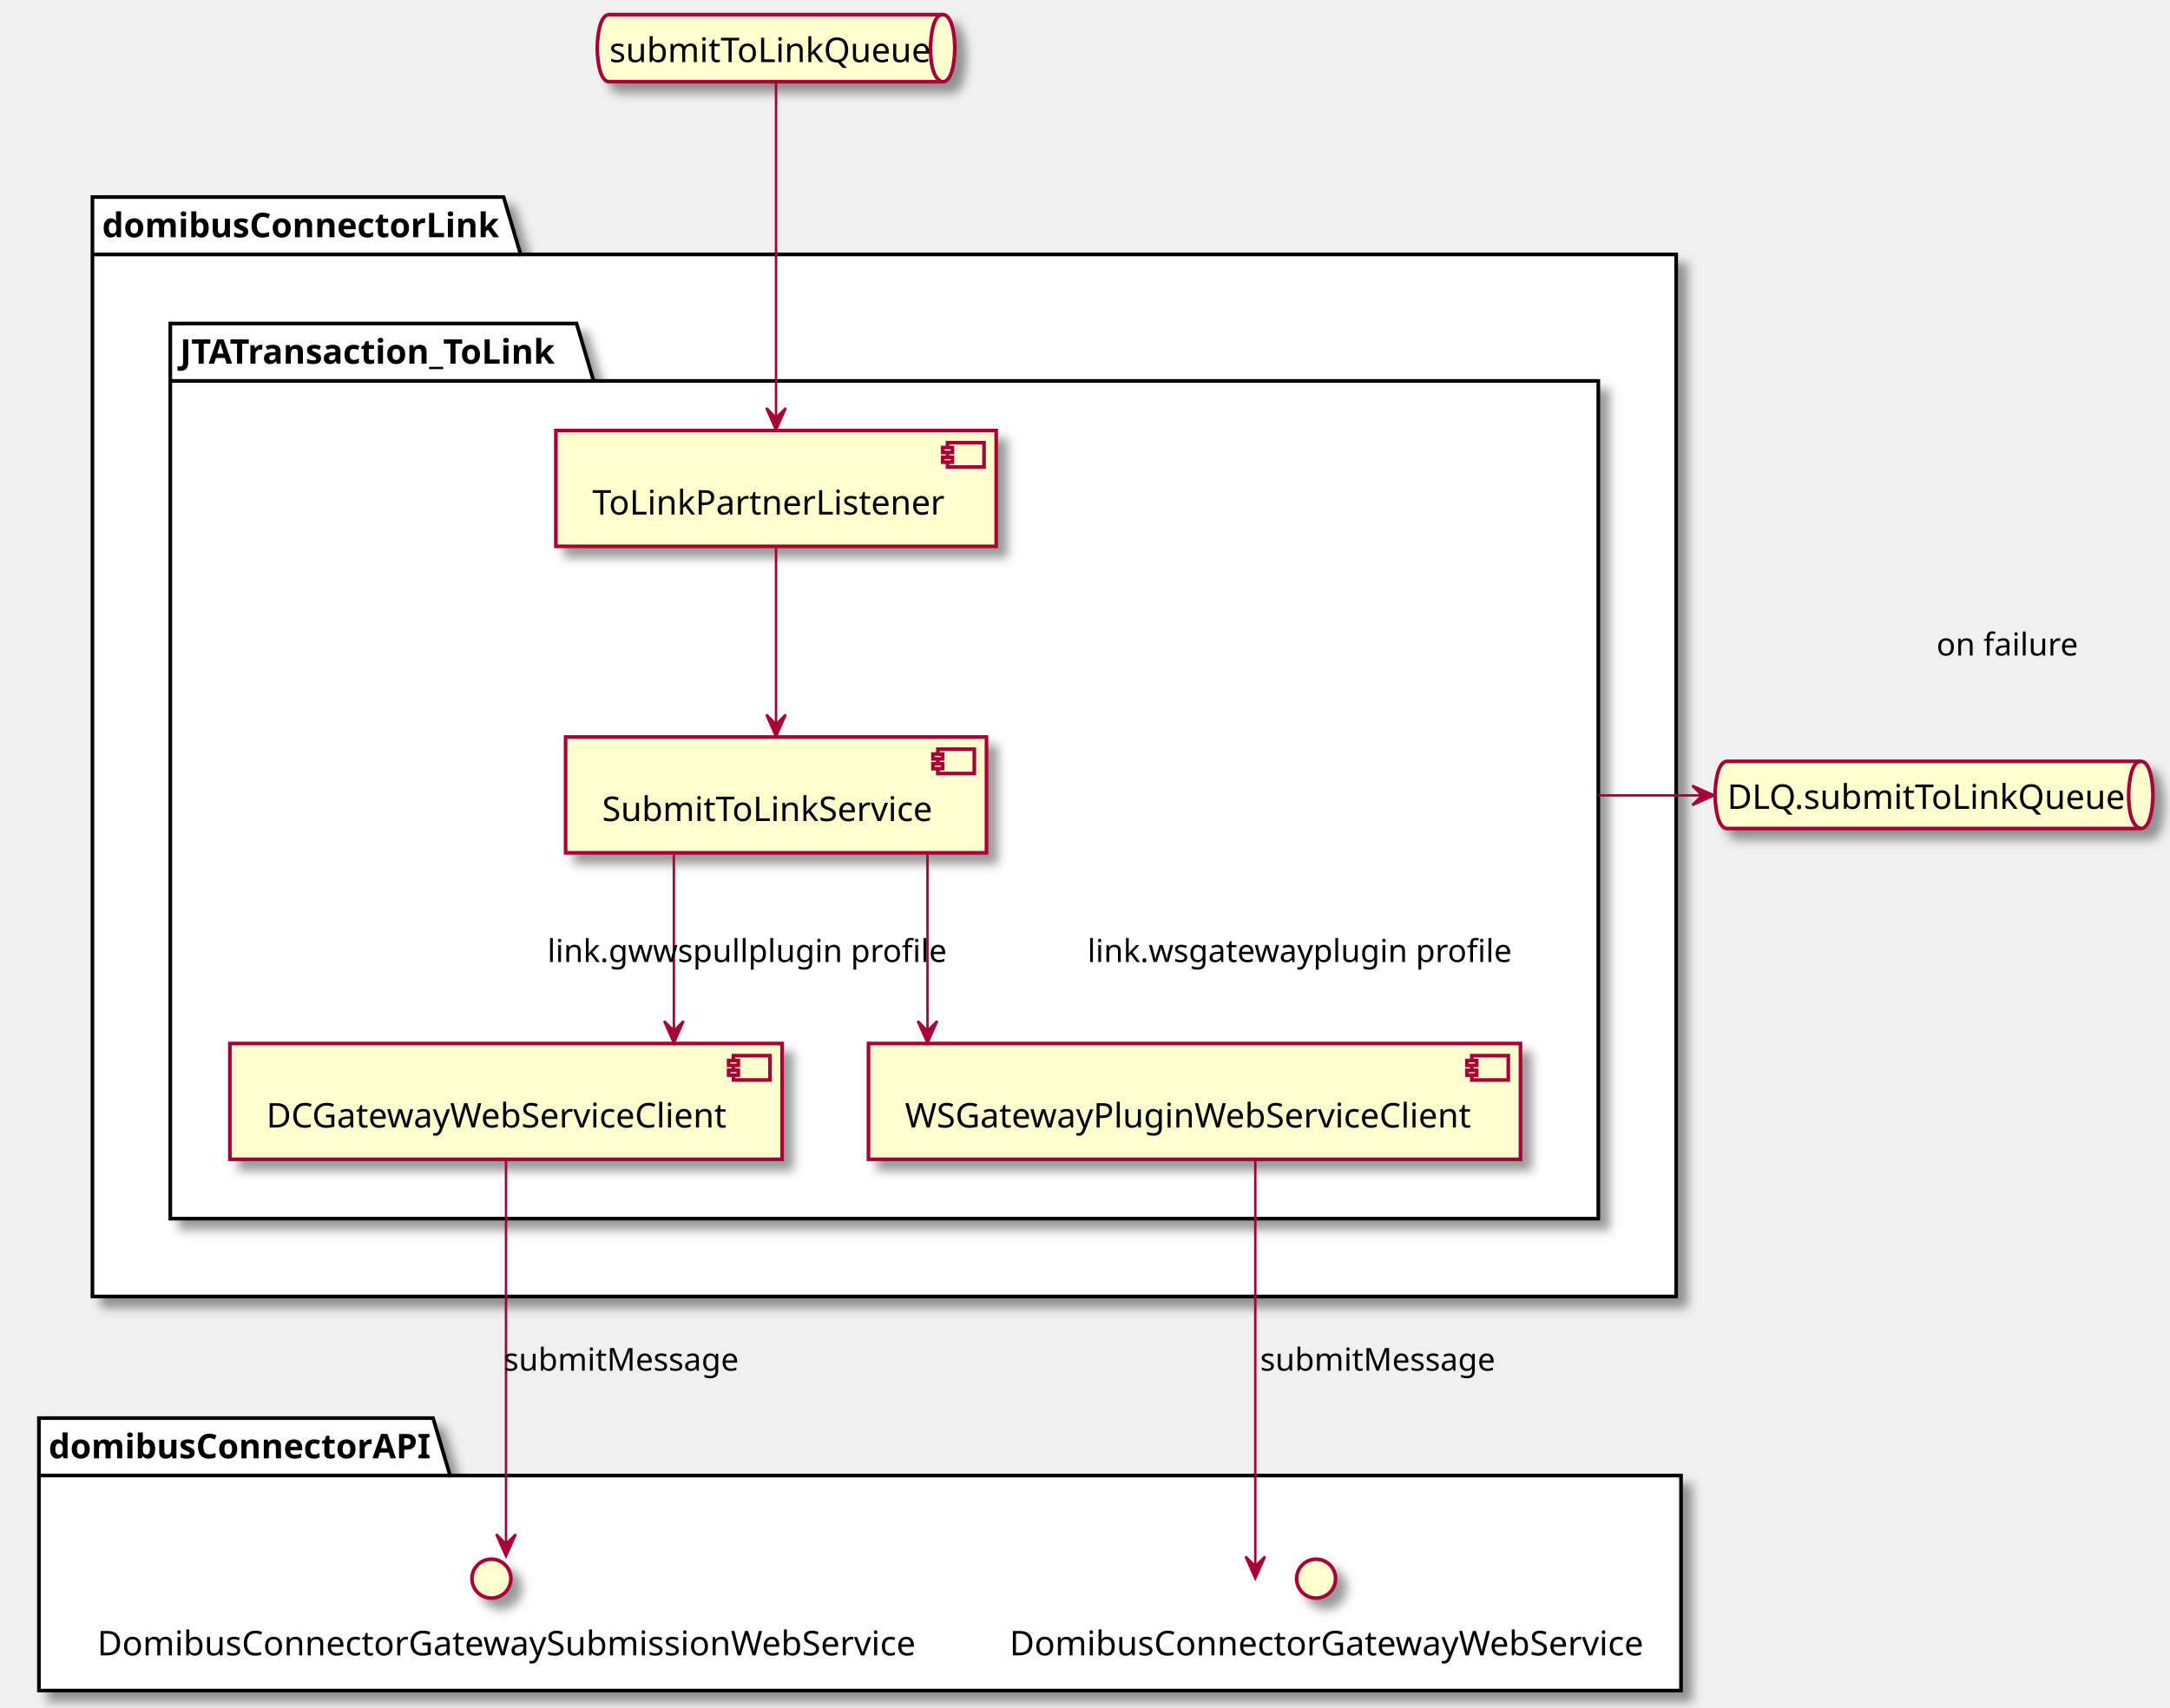
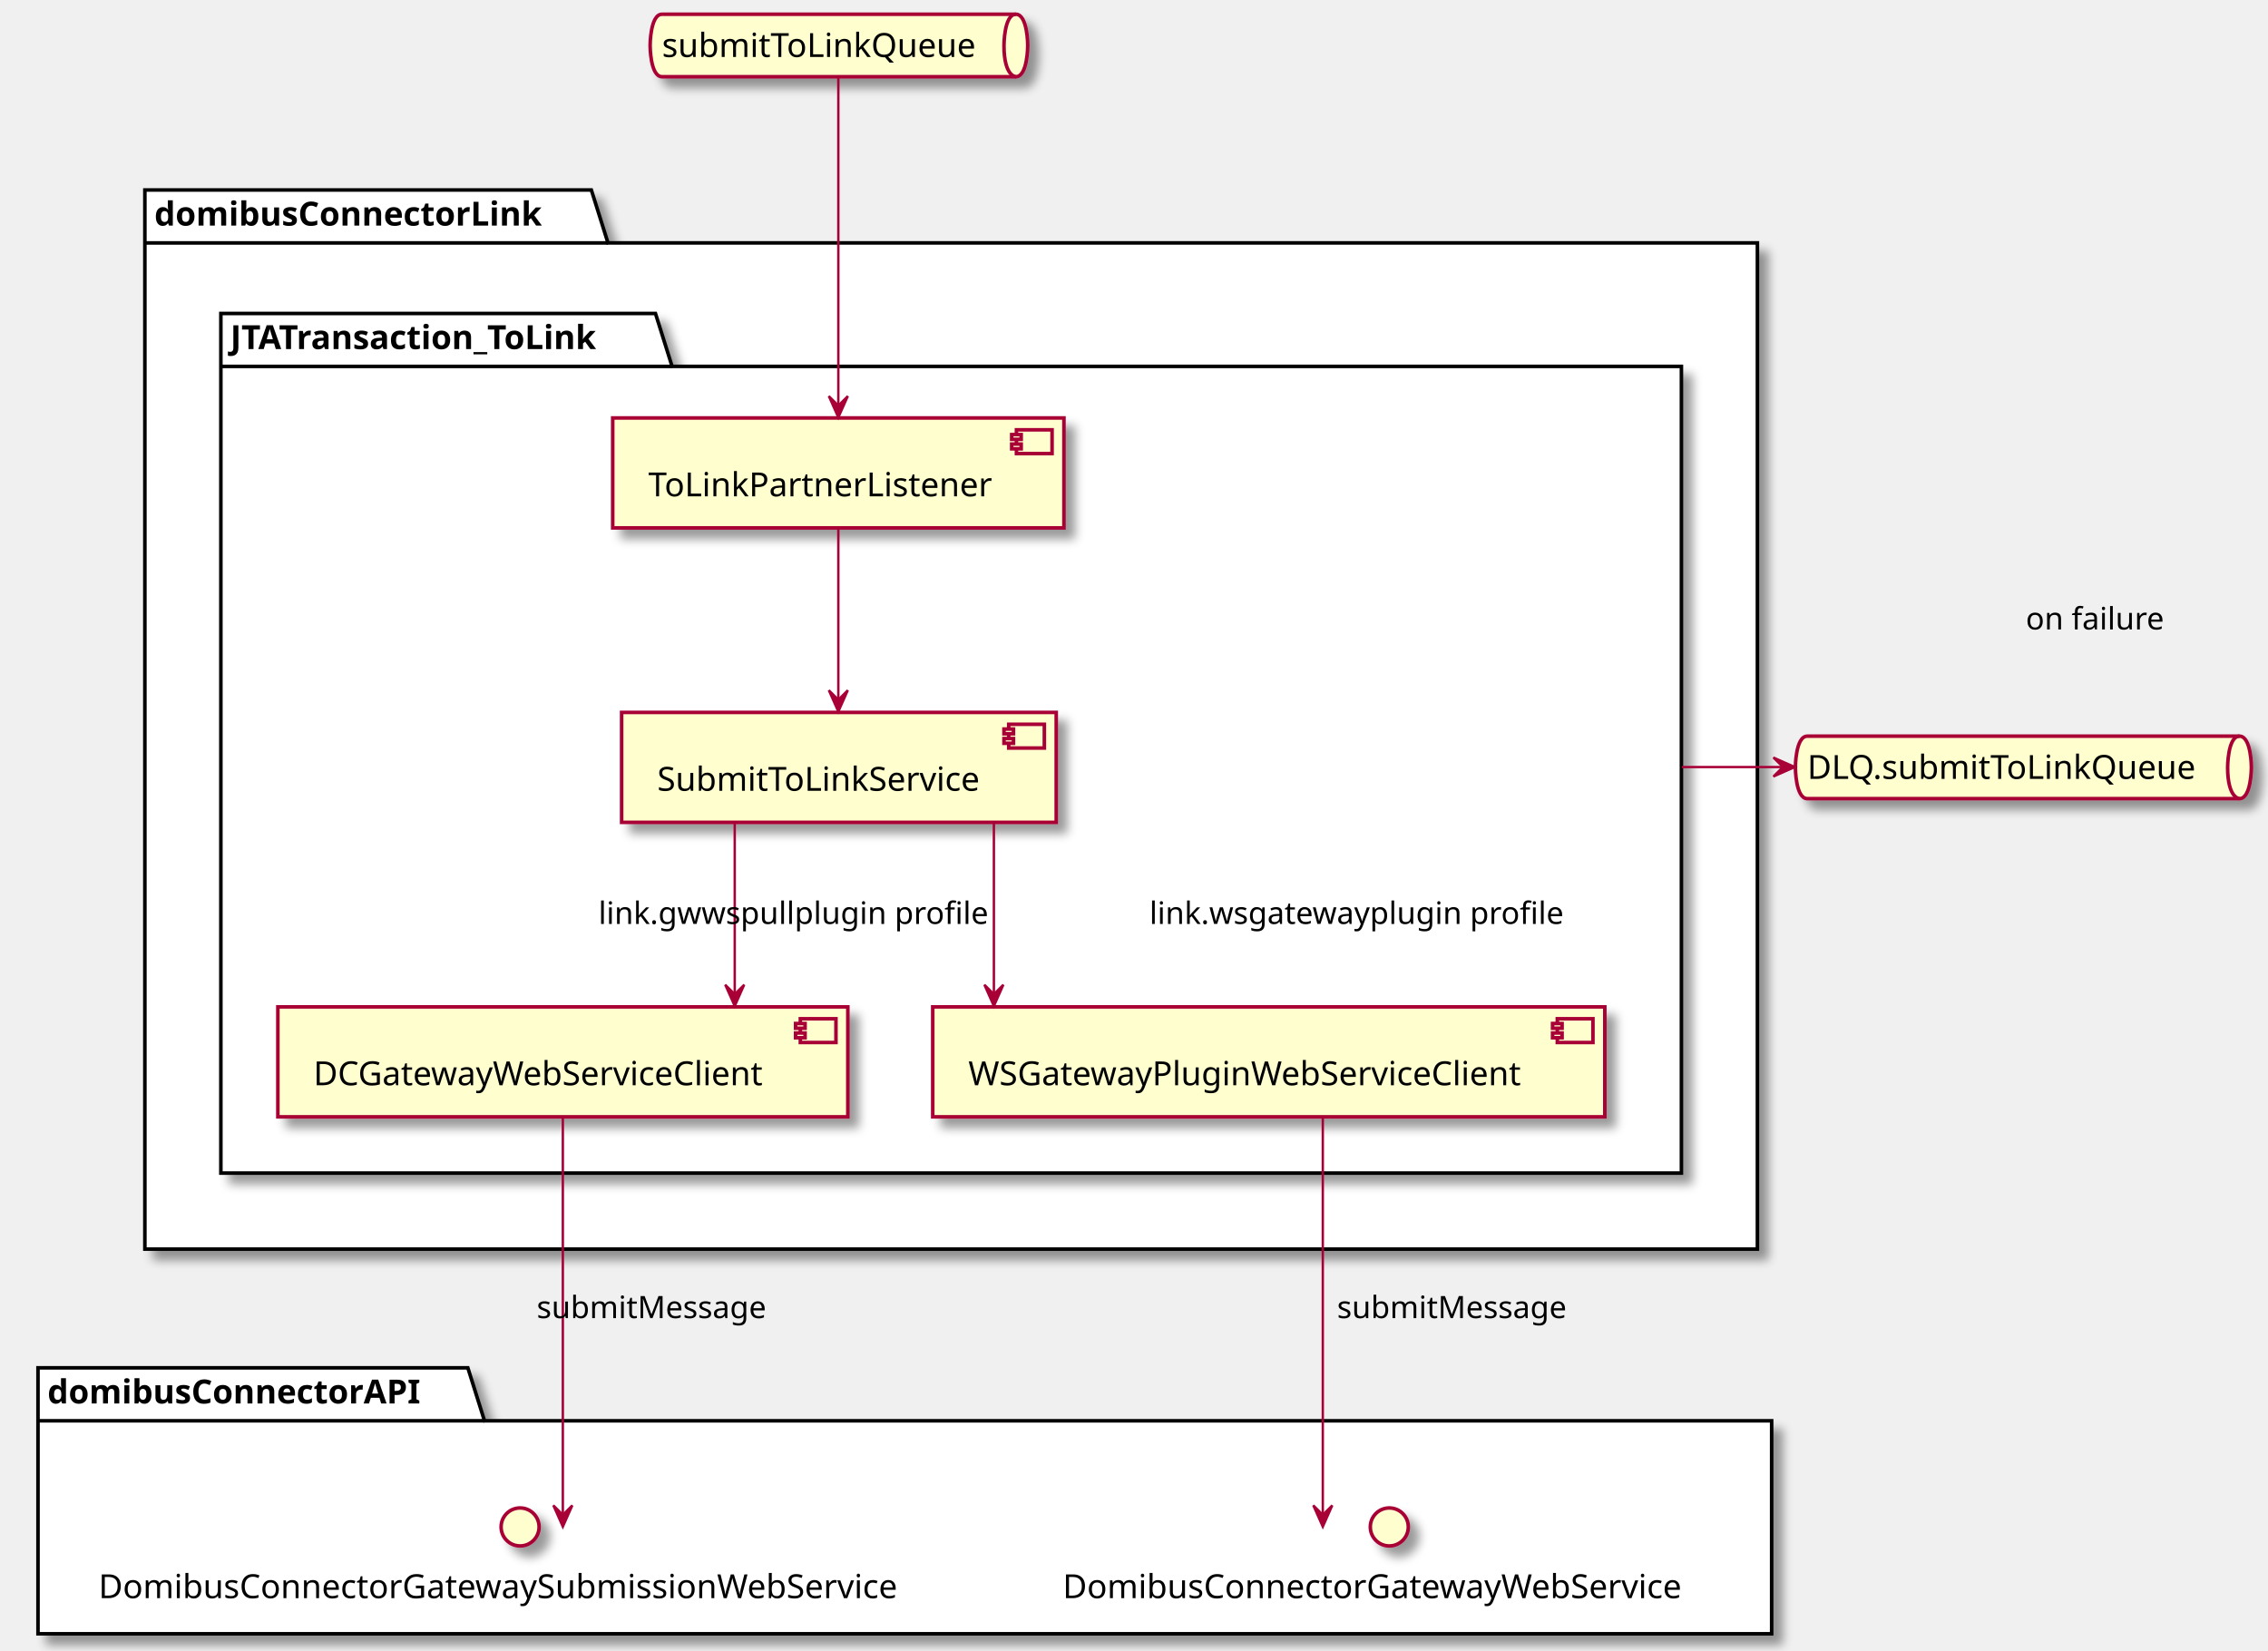
- <svg xmlns="http://www.w3.org/2000/svg" contentScriptType="application/ecmascript" contentStyleType="text/css" height="702px" preserveAspectRatio="none" style="width:892px;height:702px;background:#FFFFFF;" version="1.1" viewBox="0 0 892 702" width="892px" zoomAndPan="magnify">
+ <svg xmlns="http://www.w3.org/2000/svg" contentScriptType="application/ecmascript" contentStyleType="text/css" height="695px" preserveAspectRatio="none" style="width:955px;height:695px;background:#FFFFFF;" version="1.1" viewBox="0 0 955 695" width="955px" zoomAndPan="magnify">
  <defs>
    <filter height="300%" id="f12kzlxmuvd8tz" width="300%" x="-1" y="-1">
      <feGaussianBlur result="blurOut" stdDeviation="2.0" />
      <feColorMatrix in="blurOut" result="blurOut2" type="matrix" values="0 0 0 0 0 0 0 0 0 0 0 0 0 0 0 0 0 0 .4 0" />
      <feOffset dx="4.0" dy="4.0" in="blurOut2" result="blurOut3" />
      <feBlend in="SourceGraphic" in2="blurOut3" mode="normal" />
    </filter>
  </defs>
  <g>
-     <polygon fill="#FFFFFF" filter="url(#f12kzlxmuvd8tz)" points="16,583,178,583,185,606.609,691,606.609,691,695,16,695,16,583" style="stroke:#000000;stroke-width:1.5;" />
-     <line style="stroke:#000000;stroke-width:1.5;" x1="16" x2="185" y1="606.609" y2="606.609" />
-     <text fill="#000000" font-family="sans-serif" font-size="14" font-weight="bold" lengthAdjust="spacing" textLength="156" x="20" y="599.533">domibusConnectorAPI</text>
-     <polygon fill="#FFFFFF" filter="url(#f12kzlxmuvd8tz)" points="38,81,207,81,214,104.609,689,104.609,689,533,38,533,38,81" style="stroke:#000000;stroke-width:1.5;" />
-     <line style="stroke:#000000;stroke-width:1.5;" x1="38" x2="214" y1="104.609" y2="104.609" />
-     <text fill="#000000" font-family="sans-serif" font-size="14" font-weight="bold" lengthAdjust="spacing" textLength="163" x="42" y="97.533">domibusConnectorLink</text>
-     <polygon fill="#FFFFFF" filter="url(#f12kzlxmuvd8tz)" points="70,133,237,133,244,156.609,657,156.609,657,501,70,501,70,133" style="stroke:#000000;stroke-width:1.5;" />
-     <line style="stroke:#000000;stroke-width:1.5;" x1="70" x2="244" y1="156.609" y2="156.609" />
-     <text fill="#000000" font-family="sans-serif" font-size="14" font-weight="bold" lengthAdjust="spacing" textLength="161" x="74" y="149.533">JTATransaction_ToLink</text>
-     <ellipse cx="202" cy="649" fill="#FEFECE" filter="url(#f12kzlxmuvd8tz)" rx="8" ry="8" style="stroke:#A80036;stroke-width:1.5;" />
-     <text fill="#000000" font-family="sans-serif" font-size="14" lengthAdjust="spacing" textLength="324" x="40" y="680.533">DomibusConnectorGatewaySubmissionWebService</text>
-     <ellipse cx="541" cy="649" fill="#FEFECE" filter="url(#f12kzlxmuvd8tz)" rx="8" ry="8" style="stroke:#A80036;stroke-width:1.5;" />
-     <text fill="#000000" font-family="sans-serif" font-size="14" lengthAdjust="spacing" textLength="252" x="415" y="680.533">DomibusConnectorGatewayWebService</text>
-     <rect fill="#FEFECE" filter="url(#f12kzlxmuvd8tz)" height="47.609" style="stroke:#A80036;stroke-width:1.5;" width="181" x="228.5" y="177" />
-     <rect fill="#FEFECE" height="10" style="stroke:#A80036;stroke-width:1.5;" width="15" x="389.5" y="182" />
-     <rect fill="#FEFECE" height="2" style="stroke:#A80036;stroke-width:1.5;" width="4" x="387.5" y="184" />
-     <rect fill="#FEFECE" height="2" style="stroke:#A80036;stroke-width:1.5;" width="4" x="387.5" y="188" />
-     <text fill="#000000" font-family="sans-serif" font-size="14" lengthAdjust="spacing" textLength="141" x="243.5" y="211.533">ToLinkPartnerListener</text>
-     <rect fill="#FEFECE" filter="url(#f12kzlxmuvd8tz)" height="47.609" style="stroke:#A80036;stroke-width:1.5;" width="173" x="232.5" y="303" />
-     <rect fill="#FEFECE" height="10" style="stroke:#A80036;stroke-width:1.5;" width="15" x="385.5" y="308" />
-     <rect fill="#FEFECE" height="2" style="stroke:#A80036;stroke-width:1.5;" width="4" x="383.5" y="310" />
-     <rect fill="#FEFECE" height="2" style="stroke:#A80036;stroke-width:1.5;" width="4" x="383.5" y="314" />
-     <text fill="#000000" font-family="sans-serif" font-size="14" lengthAdjust="spacing" textLength="133" x="247.5" y="337.533">SubmitToLinkService</text>
-     <rect fill="#FEFECE" filter="url(#f12kzlxmuvd8tz)" height="47.609" style="stroke:#A80036;stroke-width:1.5;" width="227" x="94.5" y="429" />
-     <rect fill="#FEFECE" height="10" style="stroke:#A80036;stroke-width:1.5;" width="15" x="301.5" y="434" />
-     <rect fill="#FEFECE" height="2" style="stroke:#A80036;stroke-width:1.5;" width="4" x="299.5" y="436" />
-     <rect fill="#FEFECE" height="2" style="stroke:#A80036;stroke-width:1.5;" width="4" x="299.5" y="440" />
-     <text fill="#000000" font-family="sans-serif" font-size="14" lengthAdjust="spacing" textLength="187" x="109.5" y="463.533">DCGatewayWebServiceClient</text>
-     <rect fill="#FEFECE" filter="url(#f12kzlxmuvd8tz)" height="47.609" style="stroke:#A80036;stroke-width:1.5;" width="268" x="357" y="429" />
-     <rect fill="#FEFECE" height="10" style="stroke:#A80036;stroke-width:1.5;" width="15" x="605" y="434" />
-     <rect fill="#FEFECE" height="2" style="stroke:#A80036;stroke-width:1.5;" width="4" x="603" y="436" />
-     <rect fill="#FEFECE" height="2" style="stroke:#A80036;stroke-width:1.5;" width="4" x="603" y="440" />
-     <text fill="#000000" font-family="sans-serif" font-size="14" lengthAdjust="spacing" textLength="228" x="372" y="463.533">WSGatewayPluginWebServiceClient</text>
-     <path d="M250.5,6 L387.5,6 C392.5,6 392.5,19.805 392.5,19.805 C392.5,19.805 392.5,33.609 387.5,33.609 L250.5,33.609 C245.5,33.609 245.5,19.805 245.5,19.805 C245.5,19.805 245.5,6 250.5,6 " fill="#FEFECE" filter="url(#f12kzlxmuvd8tz)" style="stroke:#A80036;stroke-width:1.5;" />
-     <path d="M387.5,6 C382.5,6 382.5,19.805 382.5,19.805 C382.5,33.609 387.5,33.609 387.5,33.609 " fill="none" style="stroke:#A80036;stroke-width:1.5;" />
-     <text fill="#000000" font-family="sans-serif" font-size="14" lengthAdjust="spacing" textLength="127" x="250.5" y="25.533">submitToLinkQueue</text>
-     <path d="M710,313 L880,313 C885,313 885,326.805 885,326.805 C885,326.805 885,340.609 880,340.609 L710,340.609 C705,340.609 705,326.805 705,326.805 C705,326.805 705,313 710,313 " fill="#FEFECE" filter="url(#f12kzlxmuvd8tz)" style="stroke:#A80036;stroke-width:1.5;" />
-     <path d="M880,313 C875,313 875,326.805 875,326.805 C875,340.609 880,340.609 880,340.609 " fill="none" style="stroke:#A80036;stroke-width:1.5;" />
-     <text fill="#000000" font-family="sans-serif" font-size="14" lengthAdjust="spacing" textLength="160" x="710" y="332.533">DLQ.submitToLinkQueue</text>
-     <path d="M657.131,327 C657.206,327 657.282,327 657.357,327 C657.509,327 657.661,327 657.816,327 C658.124,327 658.438,327 658.758,327 C659.398,327 660.059,327 660.738,327 C662.097,327 663.531,327 665.013,327 C667.979,327 671.142,327 674.305,327 C686.957,327 699.61,327 699.61,327 " fill="none" id="JTATransaction_ToLink-to-DLQ.submitToLinkQueue" style="stroke:#A80036;stroke-width:1.0;" />
-     <polygon fill="#A80036" points="704.61,327,695.61,323,699.61,327,695.61,331,704.61,327" style="stroke:#A80036;stroke-width:1.0;" />
-     <text fill="#000000" font-family="sans-serif" font-size="13" lengthAdjust="spacing" textLength="52" x="796" y="269.495">on failure</text>
-     <path d="M319,34.2 C319,34.2 319,171.74 319,171.74 " fill="none" id="submitToLinkQueue-to-ToLinkPartnerListener" style="stroke:#A80036;stroke-width:1.0;" />
-     <polygon fill="#A80036" points="319,176.74,323,167.74,319,171.74,315,167.74,319,176.74" style="stroke:#A80036;stroke-width:1.0;" />
-     <path d="M319,225.29 C319,225.29 319,297.78 319,297.78 " fill="none" id="ToLinkPartnerListener-to-SubmitToLinkService" style="stroke:#A80036;stroke-width:1.0;" />
-     <polygon fill="#A80036" points="319,302.78,323,293.78,319,297.78,315,293.78,319,302.78" style="stroke:#A80036;stroke-width:1.0;" />
-     <path d="M277,351.29 C277,351.29 277,423.78 277,423.78 " fill="none" id="SubmitToLinkService-to-DCGatewayWebServiceClient" style="stroke:#A80036;stroke-width:1.0;" />
-     <polygon fill="#A80036" points="277,428.78,281,419.78,277,423.78,273,419.78,277,428.78" style="stroke:#A80036;stroke-width:1.0;" />
-     <text fill="#000000" font-family="sans-serif" font-size="13" lengthAdjust="spacing" textLength="148" x="225" y="395.495">link.gwwspullplugin profile</text>
-     <path d="M381.25,351.29 C381.25,351.29 381.25,423.78 381.25,423.78 " fill="none" id="SubmitToLinkService-to-WSGatewayPluginWebServiceClient" style="stroke:#A80036;stroke-width:1.0;" />
-     <polygon fill="#A80036" points="381.25,428.78,385.25,419.78,381.25,423.78,377.25,419.78,381.25,428.78" style="stroke:#A80036;stroke-width:1.0;" />
-     <text fill="#000000" font-family="sans-serif" font-size="13" lengthAdjust="spacing" textLength="160" x="447" y="395.495">link.wsgatewayplugin profile</text>
-     <path d="M208,477.03 C208,477.03 208,634.76 208,634.76 " fill="none" id="DCGatewayWebServiceClient-to-DomibusConnectorGatewaySubmissionWebService" style="stroke:#A80036;stroke-width:1.0;" />
-     <polygon fill="#A80036" points="208,639.76,212,630.76,208,634.76,204,630.76,208,639.76" style="stroke:#A80036;stroke-width:1.0;" />
-     <text fill="#000000" font-family="sans-serif" font-size="13" lengthAdjust="spacing" textLength="92" x="207" y="563.495">submitMessage</text>
-     <path d="M516,477.03 C516,477.03 516,643.91 516,643.91 " fill="none" id="WSGatewayPluginWebServiceClient-to-DomibusConnectorGatewayWebService" style="stroke:#A80036;stroke-width:1.0;" />
-     <polygon fill="#A80036" points="516,648.91,520,639.91,516,643.91,512,639.91,516,648.91" style="stroke:#A80036;stroke-width:1.0;" />
-     <text fill="#000000" font-family="sans-serif" font-size="13" lengthAdjust="spacing" textLength="92" x="518" y="563.495">submitMessage</text>
+     <polygon fill="#FFFFFF" filter="url(#f12kzlxmuvd8tz)" points="16,576,197,576,204,598.297,746,598.297,746,688,16,688,16,576" style="stroke:#000000;stroke-width:1.5;" />
+     <line style="stroke:#000000;stroke-width:1.5;" x1="16" x2="204" y1="598.297" y2="598.297" />
+     <text fill="#000000" font-family="sans-serif" font-size="14" font-weight="bold" lengthAdjust="spacing" textLength="175" x="20" y="590.995">domibusConnectorAPI</text>
+     <polygon fill="#FFFFFF" filter="url(#f12kzlxmuvd8tz)" points="61,80,249,80,256,102.297,740,102.297,740,526,61,526,61,80" style="stroke:#000000;stroke-width:1.5;" />
+     <line style="stroke:#000000;stroke-width:1.5;" x1="61" x2="256" y1="102.297" y2="102.297" />
+     <text fill="#000000" font-family="sans-serif" font-size="14" font-weight="bold" lengthAdjust="spacing" textLength="182" x="65" y="94.995">domibusConnectorLink</text>
+     <polygon fill="#FFFFFF" filter="url(#f12kzlxmuvd8tz)" points="93,132,276,132,283,154.297,708,154.297,708,494,93,494,93,132" style="stroke:#000000;stroke-width:1.5;" />
+     <line style="stroke:#000000;stroke-width:1.5;" x1="93" x2="283" y1="154.297" y2="154.297" />
+     <text fill="#000000" font-family="sans-serif" font-size="14" font-weight="bold" lengthAdjust="spacing" textLength="177" x="97" y="146.995">JTATransaction_ToLink</text>
+     <ellipse cx="219" cy="643" fill="#FEFECE" filter="url(#f12kzlxmuvd8tz)" rx="8" ry="8" style="stroke:#A80036;stroke-width:1.5;" />
+     <text fill="#000000" font-family="sans-serif" font-size="14" lengthAdjust="spacing" textLength="355" x="41.5" y="672.995">DomibusConnectorGatewaySubmissionWebService</text>
+     <ellipse cx="585" cy="643" fill="#FEFECE" filter="url(#f12kzlxmuvd8tz)" rx="8" ry="8" style="stroke:#A80036;stroke-width:1.5;" />
+     <text fill="#000000" font-family="sans-serif" font-size="14" lengthAdjust="spacing" textLength="275" x="447.5" y="672.995">DomibusConnectorGatewayWebService</text>
+     <rect fill="#FEFECE" filter="url(#f12kzlxmuvd8tz)" height="46.297" style="stroke:#A80036;stroke-width:1.5;" width="190" x="258" y="176" />
+     <rect fill="#FEFECE" height="10" style="stroke:#A80036;stroke-width:1.5;" width="15" x="428" y="181" />
+     <rect fill="#FEFECE" height="2" style="stroke:#A80036;stroke-width:1.5;" width="4" x="426" y="183" />
+     <rect fill="#FEFECE" height="2" style="stroke:#A80036;stroke-width:1.5;" width="4" x="426" y="187" />
+     <text fill="#000000" font-family="sans-serif" font-size="14" lengthAdjust="spacing" textLength="150" x="273" y="208.995">ToLinkPartnerListener</text>
+     <rect fill="#FEFECE" filter="url(#f12kzlxmuvd8tz)" height="46.297" style="stroke:#A80036;stroke-width:1.5;" width="183" x="261.75" y="300" />
+     <rect fill="#FEFECE" height="10" style="stroke:#A80036;stroke-width:1.5;" width="15" x="424.75" y="305" />
+     <rect fill="#FEFECE" height="2" style="stroke:#A80036;stroke-width:1.5;" width="4" x="422.75" y="307" />
+     <rect fill="#FEFECE" height="2" style="stroke:#A80036;stroke-width:1.5;" width="4" x="422.75" y="311" />
+     <text fill="#000000" font-family="sans-serif" font-size="14" lengthAdjust="spacing" textLength="143" x="276.75" y="332.995">SubmitToLinkService</text>
+     <rect fill="#FEFECE" filter="url(#f12kzlxmuvd8tz)" height="46.297" style="stroke:#A80036;stroke-width:1.5;" width="240" x="117" y="424" />
+     <rect fill="#FEFECE" height="10" style="stroke:#A80036;stroke-width:1.5;" width="15" x="337" y="429" />
+     <rect fill="#FEFECE" height="2" style="stroke:#A80036;stroke-width:1.5;" width="4" x="335" y="431" />
+     <rect fill="#FEFECE" height="2" style="stroke:#A80036;stroke-width:1.5;" width="4" x="335" y="435" />
+     <text fill="#000000" font-family="sans-serif" font-size="14" lengthAdjust="spacing" textLength="200" x="132" y="456.995">DCGatewayWebServiceClient</text>
+     <rect fill="#FEFECE" filter="url(#f12kzlxmuvd8tz)" height="46.297" style="stroke:#A80036;stroke-width:1.5;" width="283" x="392.75" y="424" />
+     <rect fill="#FEFECE" height="10" style="stroke:#A80036;stroke-width:1.5;" width="15" x="655.75" y="429" />
+     <rect fill="#FEFECE" height="2" style="stroke:#A80036;stroke-width:1.5;" width="4" x="653.75" y="431" />
+     <rect fill="#FEFECE" height="2" style="stroke:#A80036;stroke-width:1.5;" width="4" x="653.75" y="435" />
+     <text fill="#000000" font-family="sans-serif" font-size="14" lengthAdjust="spacing" textLength="243" x="407.75" y="456.995">WSGatewayPluginWebServiceClient</text>
+     <path d="M278.75,6 L427.75,6 C432.75,6 432.75,19.148 432.75,19.148 C432.75,19.148 432.75,32.297 427.75,32.297 L278.75,32.297 C273.75,32.297 273.75,19.148 273.75,19.148 C273.75,19.148 273.75,6 278.75,6 " fill="#FEFECE" filter="url(#f12kzlxmuvd8tz)" style="stroke:#A80036;stroke-width:1.5;" />
+     <path d="M427.75,6 C422.75,6 422.75,19.148 422.75,19.148 C422.75,32.297 427.75,32.297 427.75,32.297 " fill="none" style="stroke:#A80036;stroke-width:1.5;" />
+     <text fill="#000000" font-family="sans-serif" font-size="14" lengthAdjust="spacing" textLength="139" x="278.75" y="23.995">submitToLinkQueue</text>
+     <path d="M761,310 L943,310 C948,310 948,323.148 948,323.148 C948,323.148 948,336.297 943,336.297 L761,336.297 C756,336.297 756,323.148 756,323.148 C756,323.148 756,310 761,310 " fill="#FEFECE" filter="url(#f12kzlxmuvd8tz)" style="stroke:#A80036;stroke-width:1.5;" />
+     <path d="M943,310 C938,310 938,323.148 938,323.148 C938,336.297 943,336.297 943,336.297 " fill="none" style="stroke:#A80036;stroke-width:1.5;" />
+     <text fill="#000000" font-family="sans-serif" font-size="14" lengthAdjust="spacing" textLength="172" x="761" y="327.995">DLQ.submitToLinkQueue</text>
+     <path d="M708.152,323 C708.227,323 708.302,323 708.378,323 C708.53,323 708.683,323 708.837,323 C709.147,323 709.462,323 709.782,323 C710.423,323 711.086,323 711.767,323 C713.13,323 714.567,323 716.053,323 C719.026,323 722.197,323 725.368,323 C738.052,323 750.736,323 750.736,323 " fill="none" id="JTATransaction_ToLink-to-DLQ.submitToLinkQueue" style="stroke:#A80036;stroke-width:1.0;" />
+     <polygon fill="#A80036" points="755.736,323,746.736,319,750.736,323,746.736,327,755.736,323" style="stroke:#A80036;stroke-width:1.0;" />
+     <text fill="#000000" font-family="sans-serif" font-size="13" lengthAdjust="spacing" textLength="59" x="853" y="265.067">on failure</text>
+     <path d="M353,32.236 C353,32.236 353,170.804 353,170.804 " fill="none" id="submitToLinkQueue-to-ToLinkPartnerListener" style="stroke:#A80036;stroke-width:1.0;" />
+     <polygon fill="#A80036" points="353,175.804,357,166.804,353,170.804,349,166.804,353,175.804" style="stroke:#A80036;stroke-width:1.0;" />
+     <path d="M353,222.033 C353,222.033 353,294.67 353,294.67 " fill="none" id="ToLinkPartnerListener-to-SubmitToLinkService" style="stroke:#A80036;stroke-width:1.0;" />
+     <polygon fill="#A80036" points="353,299.67,357,290.67,353,294.67,349,290.67,353,299.67" style="stroke:#A80036;stroke-width:1.0;" />
+     <path d="M309.375,346.033 C309.375,346.033 309.375,418.67 309.375,418.67 " fill="none" id="SubmitToLinkService-to-DCGatewayWebServiceClient" style="stroke:#A80036;stroke-width:1.0;" />
+     <polygon fill="#A80036" points="309.375,423.67,313.375,414.67,309.375,418.67,305.375,414.67,309.375,423.67" style="stroke:#A80036;stroke-width:1.0;" />
+     <text fill="#000000" font-family="sans-serif" font-size="13" lengthAdjust="spacing" textLength="161" x="252" y="389.067">link.gwwspullplugin profile</text>
+     <path d="M418.5,346.033 C418.5,346.033 418.5,418.67 418.5,418.67 " fill="none" id="SubmitToLinkService-to-WSGatewayPluginWebServiceClient" style="stroke:#A80036;stroke-width:1.0;" />
+     <polygon fill="#A80036" points="418.5,423.67,422.5,414.67,418.5,418.67,414.5,414.67,418.5,423.67" style="stroke:#A80036;stroke-width:1.0;" />
+     <text fill="#000000" font-family="sans-serif" font-size="13" lengthAdjust="spacing" textLength="175" x="484" y="389.067">link.wsgatewayplugin profile</text>
+     <path d="M237,470.253 C237,470.253 237,637.912 237,637.912 " fill="none" id="DCGatewayWebServiceClient-to-DomibusConnectorGatewaySubmissionWebService" style="stroke:#A80036;stroke-width:1.0;" />
+     <polygon fill="#A80036" points="237,642.912,241,633.912,237,637.912,233,633.912,237,642.912" style="stroke:#A80036;stroke-width:1.0;" />
+     <text fill="#000000" font-family="sans-serif" font-size="13" lengthAdjust="spacing" textLength="101" x="226" y="555.067">submitMessage</text>
+     <path d="M557,470.253 C557,470.253 557,637.912 557,637.912 " fill="none" id="WSGatewayPluginWebServiceClient-to-DomibusConnectorGatewayWebService" style="stroke:#A80036;stroke-width:1.0;" />
+     <polygon fill="#A80036" points="557,642.912,561,633.912,557,637.912,553,633.912,557,642.912" style="stroke:#A80036;stroke-width:1.0;" />
+     <text fill="#000000" font-family="sans-serif" font-size="13" lengthAdjust="spacing" textLength="101" x="563" y="555.067">submitMessage</text>
  </g>
</svg>
